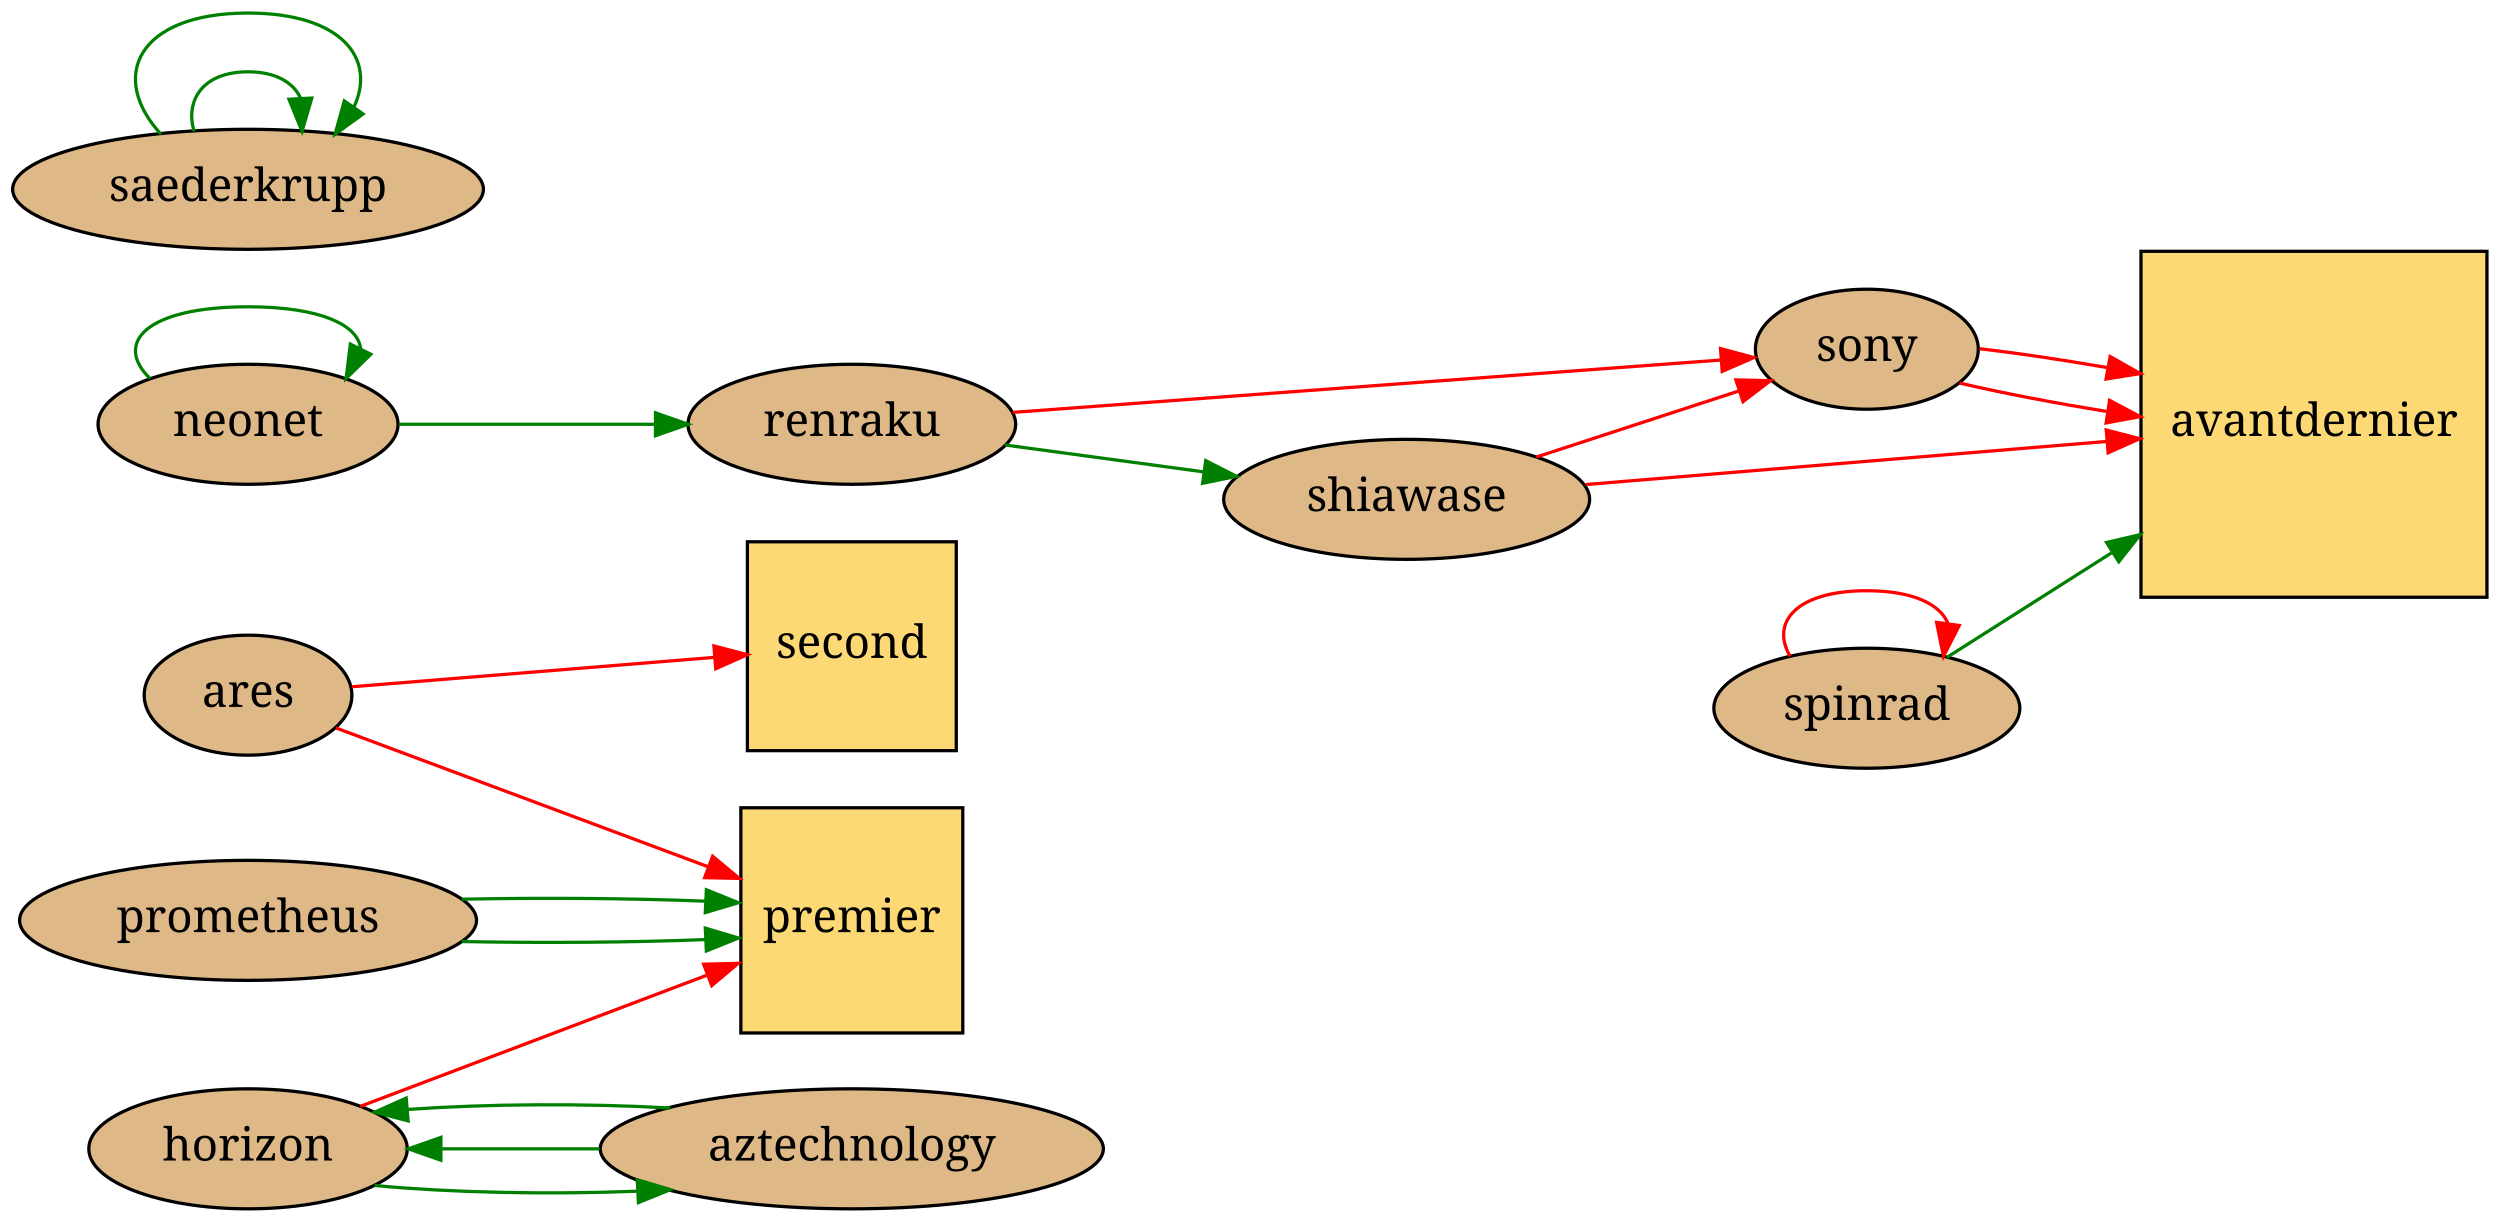
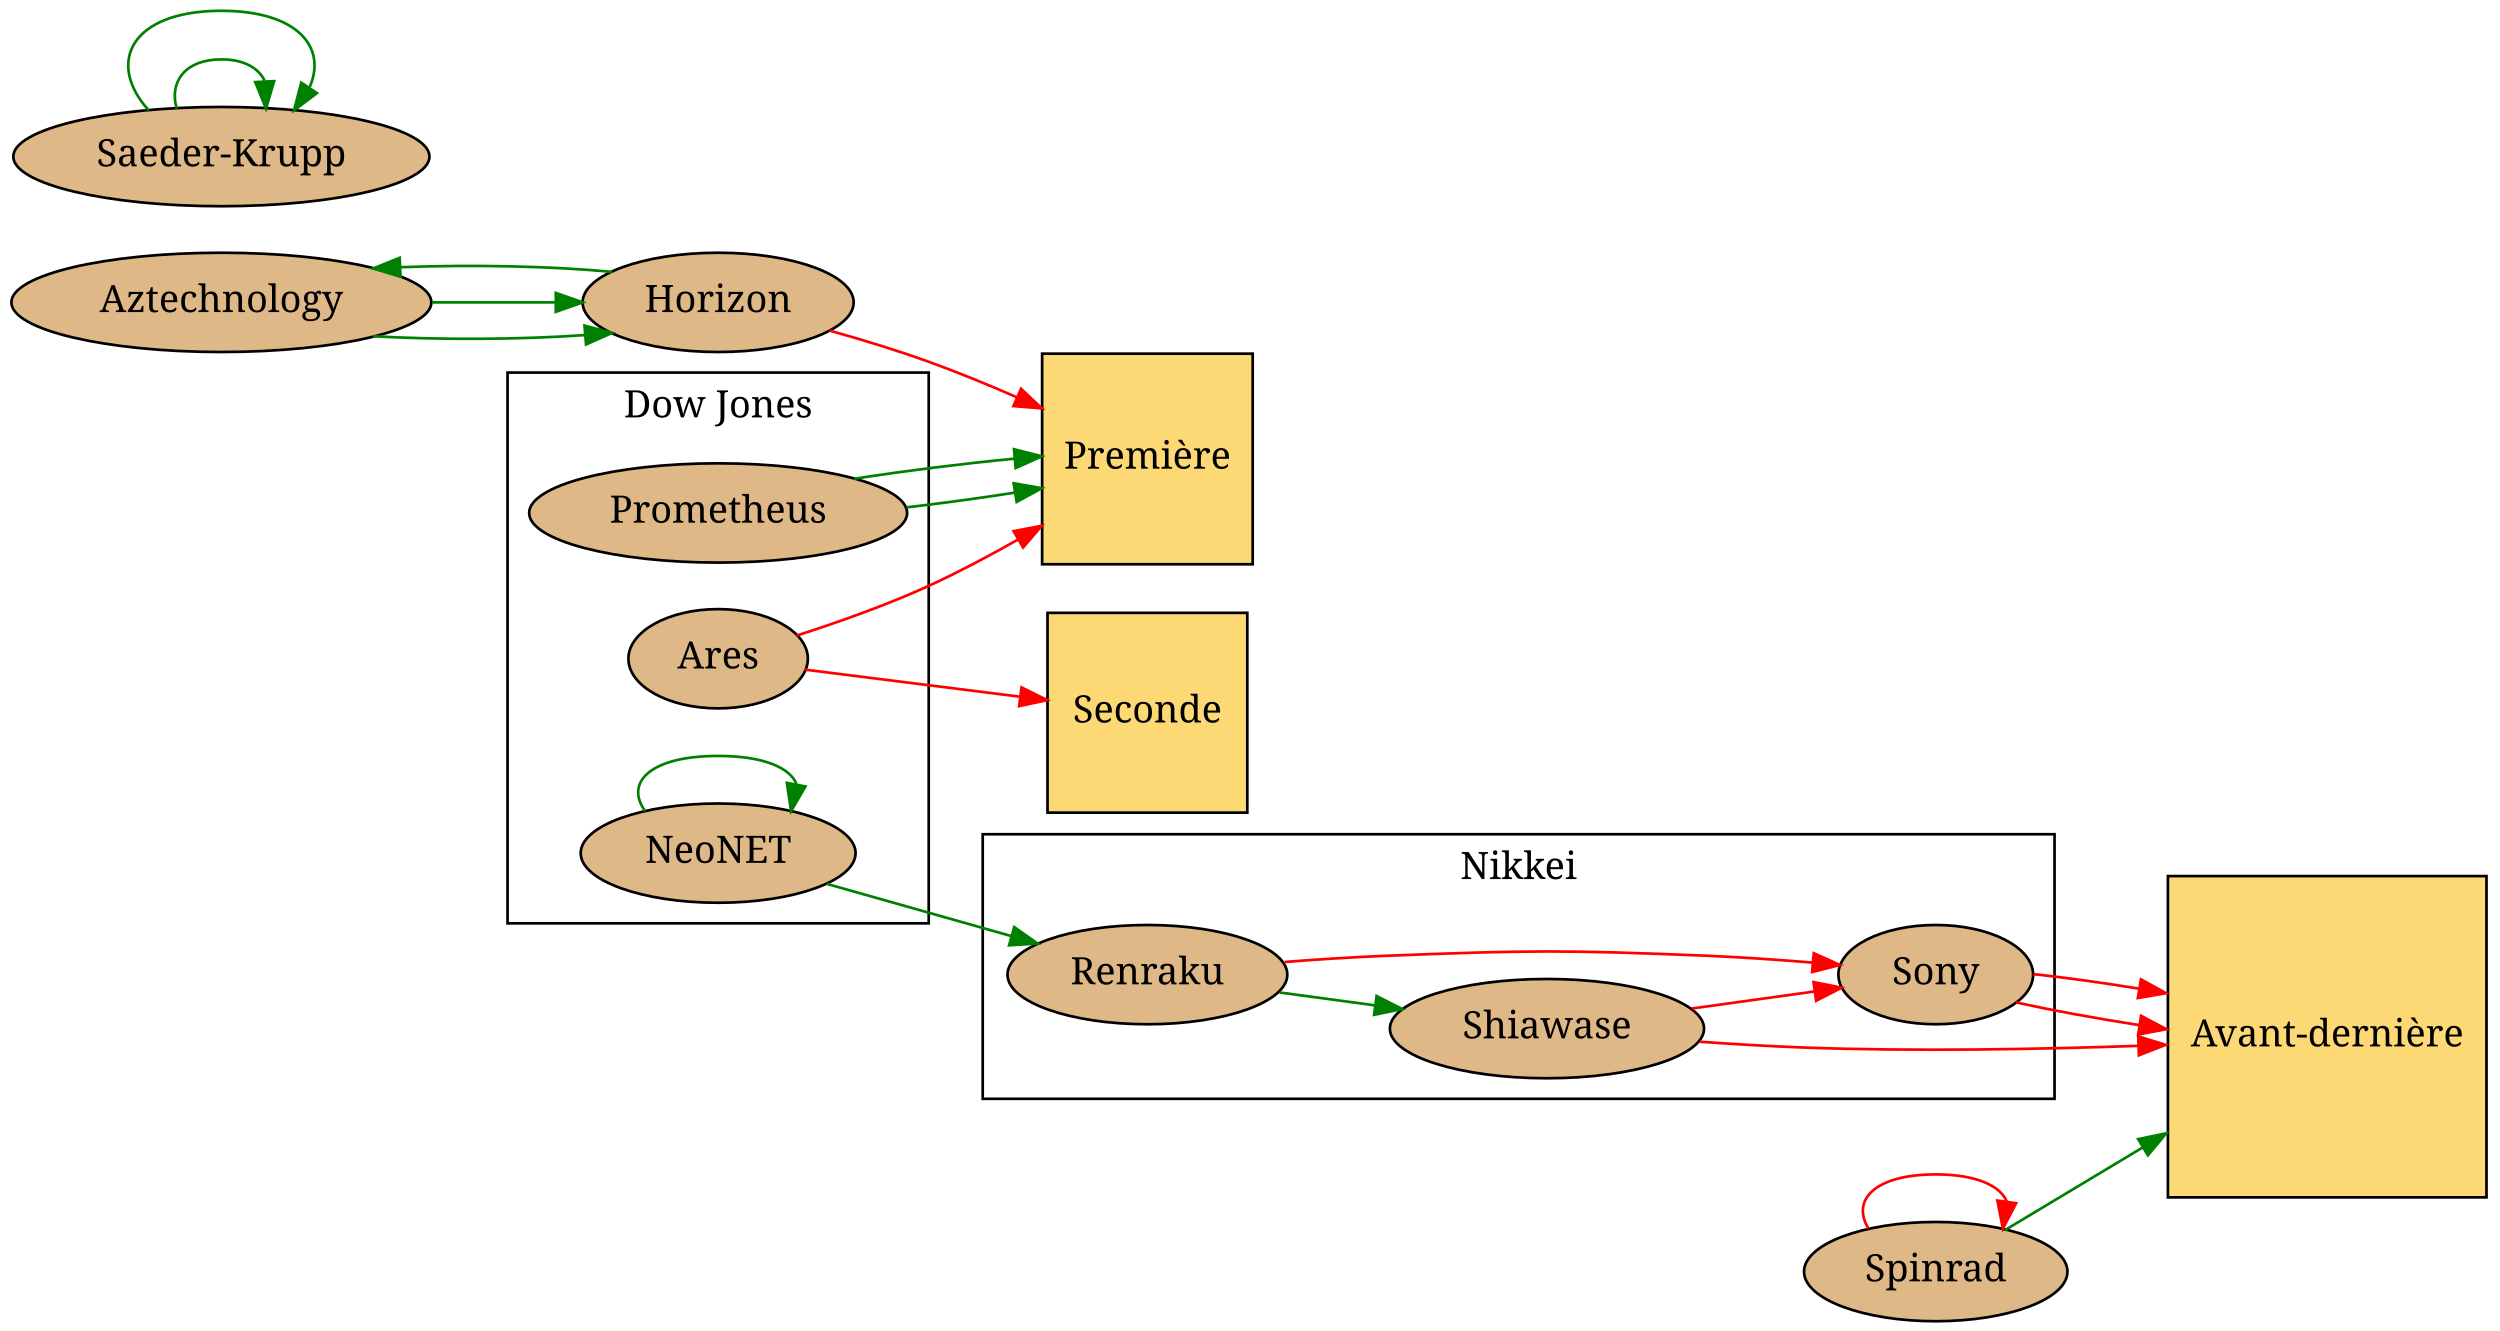
- <svg xmlns="http://www.w3.org/2000/svg" width="766pt" height="374pt" viewBox="0.00 0.00 766.00 374.00">
-   <g id="graph1" class="graph" transform="scale(1 1) rotate(0) translate(4 370)">
+ <svg xmlns="http://www.w3.org/2000/svg" width="926pt" height="493pt" viewBox="0.00 0.00 926.00 493.00">
+   <g id="graph1" class="graph" transform="scale(1 1) rotate(0) translate(4 489)">
+     <g id="graph2" class="cluster">
+       <polygon fill="none" stroke="black" points="360,-82 360,-180 757,-180 757,-82 360,-82" />
+       <text text-anchor="middle" x="558.5" y="-163.4" font-family="Times Roman,serif" font-size="14.00">Nikkei</text>
+     </g>
+     <g id="graph3" class="cluster">
+       <polygon fill="none" stroke="black" points="184,-147 184,-351 340,-351 340,-147 184,-147" />
+       <text text-anchor="middle" x="262" y="-334.4" font-family="Times Roman,serif" font-size="14.00">Dow Jones</text>
+     </g>
    <g id="node1" class="node">
-       <ellipse fill="burlywood" stroke="black" cx="72" cy="-157" rx="31.82" ry="18.385" />
-       <text text-anchor="middle" x="72" y="-153.4" font-family="Times Roman,serif" font-size="14.00">ares</text>
+       <ellipse fill="burlywood" stroke="black" cx="78" cy="-377" rx="77.782" ry="18.385" />
+       <text text-anchor="middle" x="78" y="-373.4" font-family="Times Roman,serif" font-size="14.00">Aztechnology</text>
+     </g>
+     <g id="node2" class="node">
+       <ellipse fill="burlywood" stroke="black" cx="262" cy="-377" rx="50.205" ry="18.385" />
+       <text text-anchor="middle" x="262" y="-373.4" font-family="Times Roman,serif" font-size="14.00">Horizon</text>
+     </g>
+     <g id="edge8" class="edge">
+       <path fill="none" stroke="green" d="M134.206,-364.453C159.267,-363.051 188.525,-363.196 212.718,-364.887" />
+       <polygon fill="green" stroke="green" points="212.498,-368.381 222.75,-365.706 213.068,-361.404 212.498,-368.381" />
+     </g>
+     <g id="edge10" class="edge">
+       <path fill="none" stroke="green" d="M156.033,-377C171.244,-377 186.978,-377 201.517,-377" />
+       <polygon fill="green" stroke="green" points="201.867,-380.5 211.867,-377 201.867,-373.5 201.867,-380.5" />
+     </g>
+     <g id="edge12" class="edge">
+       <path fill="none" stroke="green" d="M222.75,-388.294C199.992,-390.445 170.73,-391.023 144.479,-390.027" />
+       <polygon fill="green" stroke="green" points="144.358,-386.518 134.206,-389.547 144.032,-393.51 144.358,-386.518" />
+     </g>
+     <g id="node5" class="node">
+       <polygon fill="#fcd975" stroke="black" points="460,-358 382,-358 382,-280 460,-280 460,-358" />
+       <text text-anchor="middle" x="421" y="-315.4" font-family="Times Roman,serif" font-size="14.00">Première</text>
+     </g>
+     <g id="edge14" class="edge">
+       <path fill="none" stroke="red" d="M303.236,-366.558C315.206,-363.208 328.222,-359.253 340,-355 350.747,-351.119 362.074,-346.461 372.74,-341.803" />
+       <polygon fill="red" stroke="red" points="374.194,-344.987 381.912,-337.729 371.352,-338.589 374.194,-344.987" />
+     </g>
+     <g id="node3" class="node">
+       <ellipse fill="burlywood" stroke="black" cx="713" cy="-18" rx="48.79" ry="18.385" />
+       <text text-anchor="middle" x="713" y="-14.4" font-family="Times Roman,serif" font-size="14.00">Spinrad</text>
+     </g>
+     <g id="edge40" class="edge">
+       <path fill="none" stroke="red" d="M688.136,-33.916C681.649,-44.15 689.938,-54 713,-54 728.135,-54 736.907,-49.758 739.316,-43.949" />
+       <polygon fill="red" stroke="red" points="742.76,-43.312 737.864,-33.916 735.832,-44.314 742.76,-43.312" />
+     </g>
+     <g id="node7" class="node">
+       <polygon fill="#fcd975" stroke="black" points="917,-164.5 799,-164.5 799,-45.5 917,-45.5 917,-164.5" />
+       <text text-anchor="middle" x="858" y="-101.4" font-family="Times Roman,serif" font-size="14.00">Avant-dernière</text>
+     </g>
+     <g id="edge42" class="edge">
+       <path fill="none" stroke="green" d="M738.589,-33.354C752.843,-41.906 771.335,-53.001 789.493,-63.895" />
+       <polygon fill="green" stroke="green" points="787.984,-67.072 798.359,-69.216 791.585,-61.069 787.984,-67.072" />
+     </g>
+     <g id="node4" class="node">
+       <ellipse fill="burlywood" stroke="black" cx="78" cy="-431" rx="77.075" ry="18.385" />
+       <text text-anchor="middle" x="78" y="-427.4" font-family="Times Roman,serif" font-size="14.00">Saeder-Krupp</text>
+     </g>
+     <g id="edge28" class="edge">
+       <path fill="none" stroke="green" d="M61.462,-448.782C58.651,-458.315 64.164,-467 78,-467 86.431,-467 91.772,-463.775 94.022,-459.098" />
+       <polygon fill="green" stroke="green" points="97.534,-458.944 94.538,-448.782 90.542,-458.594 97.534,-458.944" />
+     </g>
+     <g id="edge30" class="edge">
+       <path fill="none" stroke="green" d="M51.081,-448.142C35.246,-465.585 44.219,-485 78,-485 106.239,-485 117.142,-471.433 110.71,-456.792" />
+       <polygon fill="green" stroke="green" points="113.391,-454.505 104.919,-448.142 107.574,-458.399 113.391,-454.505" />
+     </g>
+     <g id="node6" class="node">
+       <polygon fill="#fcd975" stroke="black" points="458,-262 384,-262 384,-188 458,-188 458,-262" />
+       <text text-anchor="middle" x="421" y="-221.4" font-family="Times Roman,serif" font-size="14.00">Seconde</text>
+     </g>
+     <g id="node9" class="node">
+       <ellipse fill="burlywood" stroke="black" cx="713" cy="-128" rx="36.062" ry="18.385" />
+       <text text-anchor="middle" x="713" y="-124.4" font-family="Times Roman,serif" font-size="14.00">Sony</text>
+     </g>
+     <g id="edge36" class="edge">
+       <path fill="none" stroke="red" d="M742.693,-117.719C756.004,-114.771 772.315,-111.792 788.432,-109.29" />
+       <polygon fill="red" stroke="red" points="789.041,-112.738 798.413,-107.798 788.006,-105.815 789.041,-112.738" />
+     </g>
+     <g id="edge38" class="edge">
+       <path fill="none" stroke="red" d="M749.216,-128.19C761.047,-126.894 774.615,-125.012 788.066,-122.839" />
+       <polygon fill="red" stroke="red" points="789.013,-126.229 798.298,-121.126 787.857,-119.326 789.013,-126.229" />
+     </g>
+     <g id="node10" class="node">
+       <ellipse fill="burlywood" stroke="black" cx="569" cy="-108" rx="58.188" ry="18.385" />
+       <text text-anchor="middle" x="569" y="-104.4" font-family="Times Roman,serif" font-size="14.00">Shiawase</text>
+     </g>
+     <g id="edge32" class="edge">
+       <path fill="none" stroke="red" d="M625.476,-103.152C638.142,-102.256 651.522,-101.459 664,-101 705.08,-99.489 751.077,-100.327 787.968,-101.618" />
+       <polygon fill="red" stroke="red" points="787.998,-105.122 798.121,-101.993 788.257,-98.126 787.998,-105.122" />
+     </g>
+     <g id="edge34" class="edge">
+       <path fill="none" stroke="red" d="M622.62,-115.447C637.548,-117.521 653.606,-119.751 667.985,-121.748" />
+       <polygon fill="red" stroke="red" points="667.732,-125.246 678.119,-123.155 668.695,-118.313 667.732,-125.246" />
    </g>
    <g id="node11" class="node">
-       <polygon fill="#fcd975" stroke="black" points="291,-122.5 223,-122.5 223,-53.5 291,-53.5 291,-122.5" />
-       <text text-anchor="middle" x="257" y="-84.4" font-family="Times Roman,serif" font-size="14.00">premier</text>
+       <ellipse fill="burlywood" stroke="black" cx="421" cy="-128" rx="51.828" ry="18.385" />
+       <text text-anchor="middle" x="421" y="-124.4" font-family="Times Roman,serif" font-size="14.00">Renraku</text>
    </g>
-     <g id="edge2" class="edge">
-       <path fill="none" stroke="red" d="M98.901,-146.967C128.763,-135.829 177.417,-117.682 212.875,-104.457" />
-       <polygon fill="red" stroke="red" points="214.353,-107.642 222.5,-100.868 211.907,-101.083 214.353,-107.642" />
+     <g id="edge24" class="edge">
+       <path fill="none" stroke="red" d="M471.79,-132.687C484.273,-133.647 497.61,-134.514 510,-135 562.404,-137.058 575.6,-137.154 628,-135 640.714,-134.477 654.471,-133.517 667.137,-132.471" />
+       <polygon fill="red" stroke="red" points="667.811,-135.926 677.474,-131.581 667.21,-128.952 667.811,-135.926" />
    </g>
-     <g id="node12" class="node">
-       <polygon fill="#fcd975" stroke="black" points="289,-204 225,-204 225,-140 289,-140 289,-204" />
-       <text text-anchor="middle" x="257" y="-168.4" font-family="Times Roman,serif" font-size="14.00">second</text>
+     <g id="edge26" class="edge">
+       <path fill="none" stroke="green" d="M469.871,-121.396C481.137,-119.873 493.285,-118.232 505.084,-116.637" />
+       <polygon fill="green" stroke="green" points="505.891,-120.06 515.332,-115.252 504.954,-113.123 505.891,-120.06" />
+     </g>
+     <g id="node13" class="node">
+       <ellipse fill="burlywood" stroke="black" cx="262" cy="-245" rx="33.234" ry="18.385" />
+       <text text-anchor="middle" x="262" y="-241.4" font-family="Times Roman,serif" font-size="14.00">Ares</text>
    </g>
    <g id="edge4" class="edge">
-       <path fill="none" stroke="red" d="M103.803,-159.579C134.511,-162.068 181.199,-165.854 214.962,-168.592" />
-       <polygon fill="red" stroke="red" points="214.743,-172.085 224.993,-169.405 215.309,-165.108 214.743,-172.085" />
-     </g>
-     <g id="node2" class="node">
-       <ellipse fill="burlywood" stroke="black" cx="257" cy="-18" rx="77.075" ry="18.385" />
-       <text text-anchor="middle" x="257" y="-14.4" font-family="Times Roman,serif" font-size="14.00">aztechnology</text>
-     </g>
-     <g id="node3" class="node">
-       <ellipse fill="burlywood" stroke="black" cx="72" cy="-18" rx="48.79" ry="18.385" />
-       <text text-anchor="middle" x="72" y="-14.4" font-family="Times Roman,serif" font-size="14.00">horizon</text>
+       <path fill="none" stroke="red" d="M291.044,-253.582C305.948,-258.353 324.236,-264.78 340,-272 350.971,-277.025 362.389,-283.087 373.072,-289.162" />
+       <polygon fill="red" stroke="red" points="371.44,-292.261 381.847,-294.245 374.949,-286.204 371.44,-292.261" />
    </g>
    <g id="edge6" class="edge">
-       <path fill="none" stroke="green" d="M179.741,-18C163.611,-18 146.846,-18 131.48,-18" />
-       <polygon fill="green" stroke="green" points="131.091,-14.5 121.091,-18 131.091,-21.5 131.091,-14.5" />
+       <path fill="none" stroke="red" d="M294.176,-240.953C316.986,-238.084 347.967,-234.186 373.599,-230.962" />
+       <polygon fill="red" stroke="red" points="374.368,-234.393 383.853,-229.673 373.495,-227.448 374.368,-234.393" />
    </g>
-     <g id="edge8" class="edge">
-       <path fill="none" stroke="green" d="M201.423,-30.495C175.84,-31.962 145.748,-31.823 121.022,-30.076" />
-       <polygon fill="green" stroke="green" points="121.037,-26.565 110.782,-29.229 120.459,-33.542 121.037,-26.565" />
+     <g id="node14" class="node">
+       <ellipse fill="burlywood" stroke="black" cx="262" cy="-173" rx="50.912" ry="18.385" />
+       <text text-anchor="middle" x="262" y="-169.4" font-family="Times Roman,serif" font-size="14.00">NeoNET</text>
    </g>
-     <g id="edge10" class="edge">
-       <path fill="none" stroke="green" d="M110.782,-6.771C134.082,-4.535 164.34,-3.95 191.282,-5.016" />
-       <polygon fill="green" stroke="green" points="191.266,-8.519 201.423,-5.505 191.604,-1.527 191.266,-8.519" />
-     </g>
-     <g id="edge12" class="edge">
-       <path fill="none" stroke="red" d="M106.364,-31.002C136.288,-42.325 179.863,-58.813 212.457,-71.146" />
-       <polygon fill="red" stroke="red" points="211.601,-74.564 222.193,-74.83 214.079,-68.017 211.601,-74.564" />
-     </g>
-     <g id="node4" class="node">
-       <ellipse fill="burlywood" stroke="black" cx="72" cy="-240" rx="45.962" ry="18.385" />
-       <text text-anchor="middle" x="72" y="-236.4" font-family="Times Roman,serif" font-size="14.00">neonet</text>
-     </g>
-     <g id="edge14" class="edge">
-       <path fill="none" stroke="green" d="M41.956,-254.042C30.72,-264.913 40.734,-276 72,-276 94.472,-276 105.966,-270.272 106.482,-263.014" />
-       <polygon fill="green" stroke="green" points="109.615,-261.454 102.044,-254.042 103.34,-264.557 109.615,-261.454" />
-     </g>
-     <g id="node6" class="node">
-       <ellipse fill="burlywood" stroke="black" cx="257" cy="-240" rx="50.205" ry="18.385" />
-       <text text-anchor="middle" x="257" y="-236.4" font-family="Times Roman,serif" font-size="14.00">renraku</text>
+     <g id="edge18" class="edge">
+       <path fill="none" stroke="green" d="M302.122,-161.645C322.865,-155.774 348.392,-148.549 370.467,-142.302" />
+       <polygon fill="green" stroke="green" points="371.668,-145.599 380.337,-139.508 369.762,-138.864 371.668,-145.599" />
    </g>
    <g id="edge16" class="edge">
-       <path fill="none" stroke="green" d="M118.206,-240C141.91,-240 171.079,-240 196.548,-240" />
-       <polygon fill="green" stroke="green" points="196.841,-243.5 206.841,-240 196.841,-236.5 196.841,-243.5" />
+       <path fill="none" stroke="green" d="M234.986,-188.541C227.382,-198.909 236.387,-209 262,-209 278.809,-209 288.465,-204.654 290.968,-198.736" />
+       <polygon fill="green" stroke="green" points="294.334,-197.704 289.014,-188.541 287.459,-199.022 294.334,-197.704" />
    </g>
-     <g id="node5" class="node">
-       <ellipse fill="burlywood" stroke="black" cx="72" cy="-88" rx="70.004" ry="18.385" />
-       <text text-anchor="middle" x="72" y="-84.4" font-family="Times Roman,serif" font-size="14.00">prometheus</text>
-     </g>
-     <g id="edge18" class="edge">
-       <path fill="none" stroke="green" d="M137.484,-81.513C162.161,-81.02 189.649,-81.221 212.036,-82.115" />
-       <polygon fill="green" stroke="green" points="212.104,-85.621 222.257,-82.591 212.431,-78.629 212.104,-85.621" />
+     <g id="node15" class="node">
+       <ellipse fill="burlywood" stroke="black" cx="262" cy="-299" rx="70.004" ry="18.385" />
+       <text text-anchor="middle" x="262" y="-295.4" font-family="Times Roman,serif" font-size="14.00">Prometheus</text>
    </g>
    <g id="edge20" class="edge">
-       <path fill="none" stroke="green" d="M137.484,-94.487C162.161,-94.98 189.649,-94.779 212.036,-93.885" />
-       <polygon fill="green" stroke="green" points="212.431,-97.371 222.257,-93.409 212.104,-90.379 212.431,-97.371" />
-     </g>
-     <g id="node8" class="node">
-       <ellipse fill="burlywood" stroke="black" cx="427" cy="-217" rx="56.068" ry="18.385" />
-       <text text-anchor="middle" x="427" y="-213.4" font-family="Times Roman,serif" font-size="14.00">shiawase</text>
-     </g>
-     <g id="edge24" class="edge">
-       <path fill="none" stroke="green" d="M303.903,-233.654C322.736,-231.106 344.715,-228.133 364.847,-225.409" />
-       <polygon fill="green" stroke="green" points="365.428,-228.862 374.868,-224.053 364.489,-221.926 365.428,-228.862" />
-     </g>
-     <g id="node9" class="node">
-       <ellipse fill="burlywood" stroke="black" cx="568" cy="-263" rx="34.146" ry="18.385" />
-       <text text-anchor="middle" x="568" y="-259.4" font-family="Times Roman,serif" font-size="14.00">sony</text>
+       <path fill="none" stroke="green" d="M331.74,-301.068C345.303,-302.647 359.25,-304.54 371.972,-306.544" />
+       <polygon fill="green" stroke="green" points="371.445,-310.005 381.88,-308.172 372.579,-303.097 371.445,-310.005" />
    </g>
    <g id="edge22" class="edge">
-       <path fill="none" stroke="red" d="M306.279,-243.644C365.938,-248.057 465.555,-255.424 523.15,-259.683" />
-       <polygon fill="red" stroke="red" points="523.165,-263.194 533.396,-260.441 523.681,-256.213 523.165,-263.194" />
-     </g>
-     <g id="node7" class="node">
-       <ellipse fill="burlywood" stroke="black" cx="72" cy="-312" rx="72.125" ry="18.385" />
-       <text text-anchor="middle" x="72" y="-308.4" font-family="Times Roman,serif" font-size="14.00">saederkrupp</text>
-     </g>
-     <g id="edge26" class="edge">
-       <path fill="none" stroke="green" d="M55.462,-329.782C52.651,-339.315 58.164,-348 72,-348 80.431,-348 85.772,-344.775 88.022,-340.098" />
-       <polygon fill="green" stroke="green" points="91.534,-339.944 88.538,-329.782 84.542,-339.594 91.534,-339.944" />
-     </g>
-     <g id="edge28" class="edge">
-       <path fill="none" stroke="green" d="M45.335,-328.864C29.151,-346.378 38.039,-366 72,-366 100.655,-366 111.459,-352.031 104.415,-337.145" />
-       <polygon fill="green" stroke="green" points="107.243,-335.081 98.665,-328.864 101.493,-339.074 107.243,-335.081" />
-     </g>
-     <g id="edge32" class="edge">
-       <path fill="none" stroke="red" d="M466.652,-229.936C486.073,-236.272 509.386,-243.878 528.753,-250.196" />
-       <polygon fill="red" stroke="red" points="527.887,-253.595 538.479,-253.369 530.058,-246.94 527.887,-253.595" />
-     </g>
-     <g id="node13" class="node">
-       <polygon fill="#fcd975" stroke="black" points="758,-293 652,-293 652,-187 758,-187 758,-293" />
-       <text text-anchor="middle" x="705" y="-236.4" font-family="Times Roman,serif" font-size="14.00">avantdernier</text>
-     </g>
-     <g id="edge30" class="edge">
-       <path fill="none" stroke="red" d="M481.924,-221.544C527.868,-225.345 593.442,-230.77 641.607,-234.755" />
-       <polygon fill="red" stroke="red" points="641.352,-238.246 651.607,-235.583 641.93,-231.27 641.352,-238.246" />
-     </g>
-     <g id="edge34" class="edge">
-       <path fill="none" stroke="red" d="M596.386,-252.642C609.502,-249.579 625.647,-246.488 641.44,-243.936" />
-       <polygon fill="red" stroke="red" points="642.385,-247.332 651.732,-242.343 641.314,-240.414 642.385,-247.332" />
-     </g>
-     <g id="edge36" class="edge">
-       <path fill="none" stroke="red" d="M602.571,-263.149C614.446,-261.763 628.142,-259.724 641.575,-257.381" />
-       <polygon fill="red" stroke="red" points="642.546,-260.763 651.763,-255.536 641.299,-253.875 642.546,-260.763" />
-     </g>
-     <g id="node10" class="node">
-       <ellipse fill="burlywood" stroke="black" cx="568" cy="-153" rx="46.877" ry="18.385" />
-       <text text-anchor="middle" x="568" y="-149.4" font-family="Times Roman,serif" font-size="14.00">spinrad</text>
-     </g>
-     <g id="edge38" class="edge">
-       <path fill="none" stroke="red" d="M544.517,-168.916C538.391,-179.15 546.219,-189 568,-189 582.294,-189 590.579,-184.758 592.854,-178.949" />
-       <polygon fill="red" stroke="red" points="596.305,-178.35 591.483,-168.916 589.369,-179.298 596.305,-178.35" />
-     </g>
-     <g id="edge40" class="edge">
-       <path fill="none" stroke="green" d="M592.493,-168.554C606.647,-177.542 625.149,-189.292 643.049,-200.659" />
-       <polygon fill="green" stroke="green" points="641.448,-203.788 651.766,-206.194 645.2,-197.879 641.448,-203.788" />
+       <path fill="none" stroke="green" d="M312.309,-311.656C331.27,-314.614 352.803,-317.312 371.673,-319.093" />
+       <polygon fill="green" stroke="green" points="371.582,-322.599 381.85,-319.984 372.193,-315.625 371.582,-322.599" />
    </g>
  </g>
</svg>
